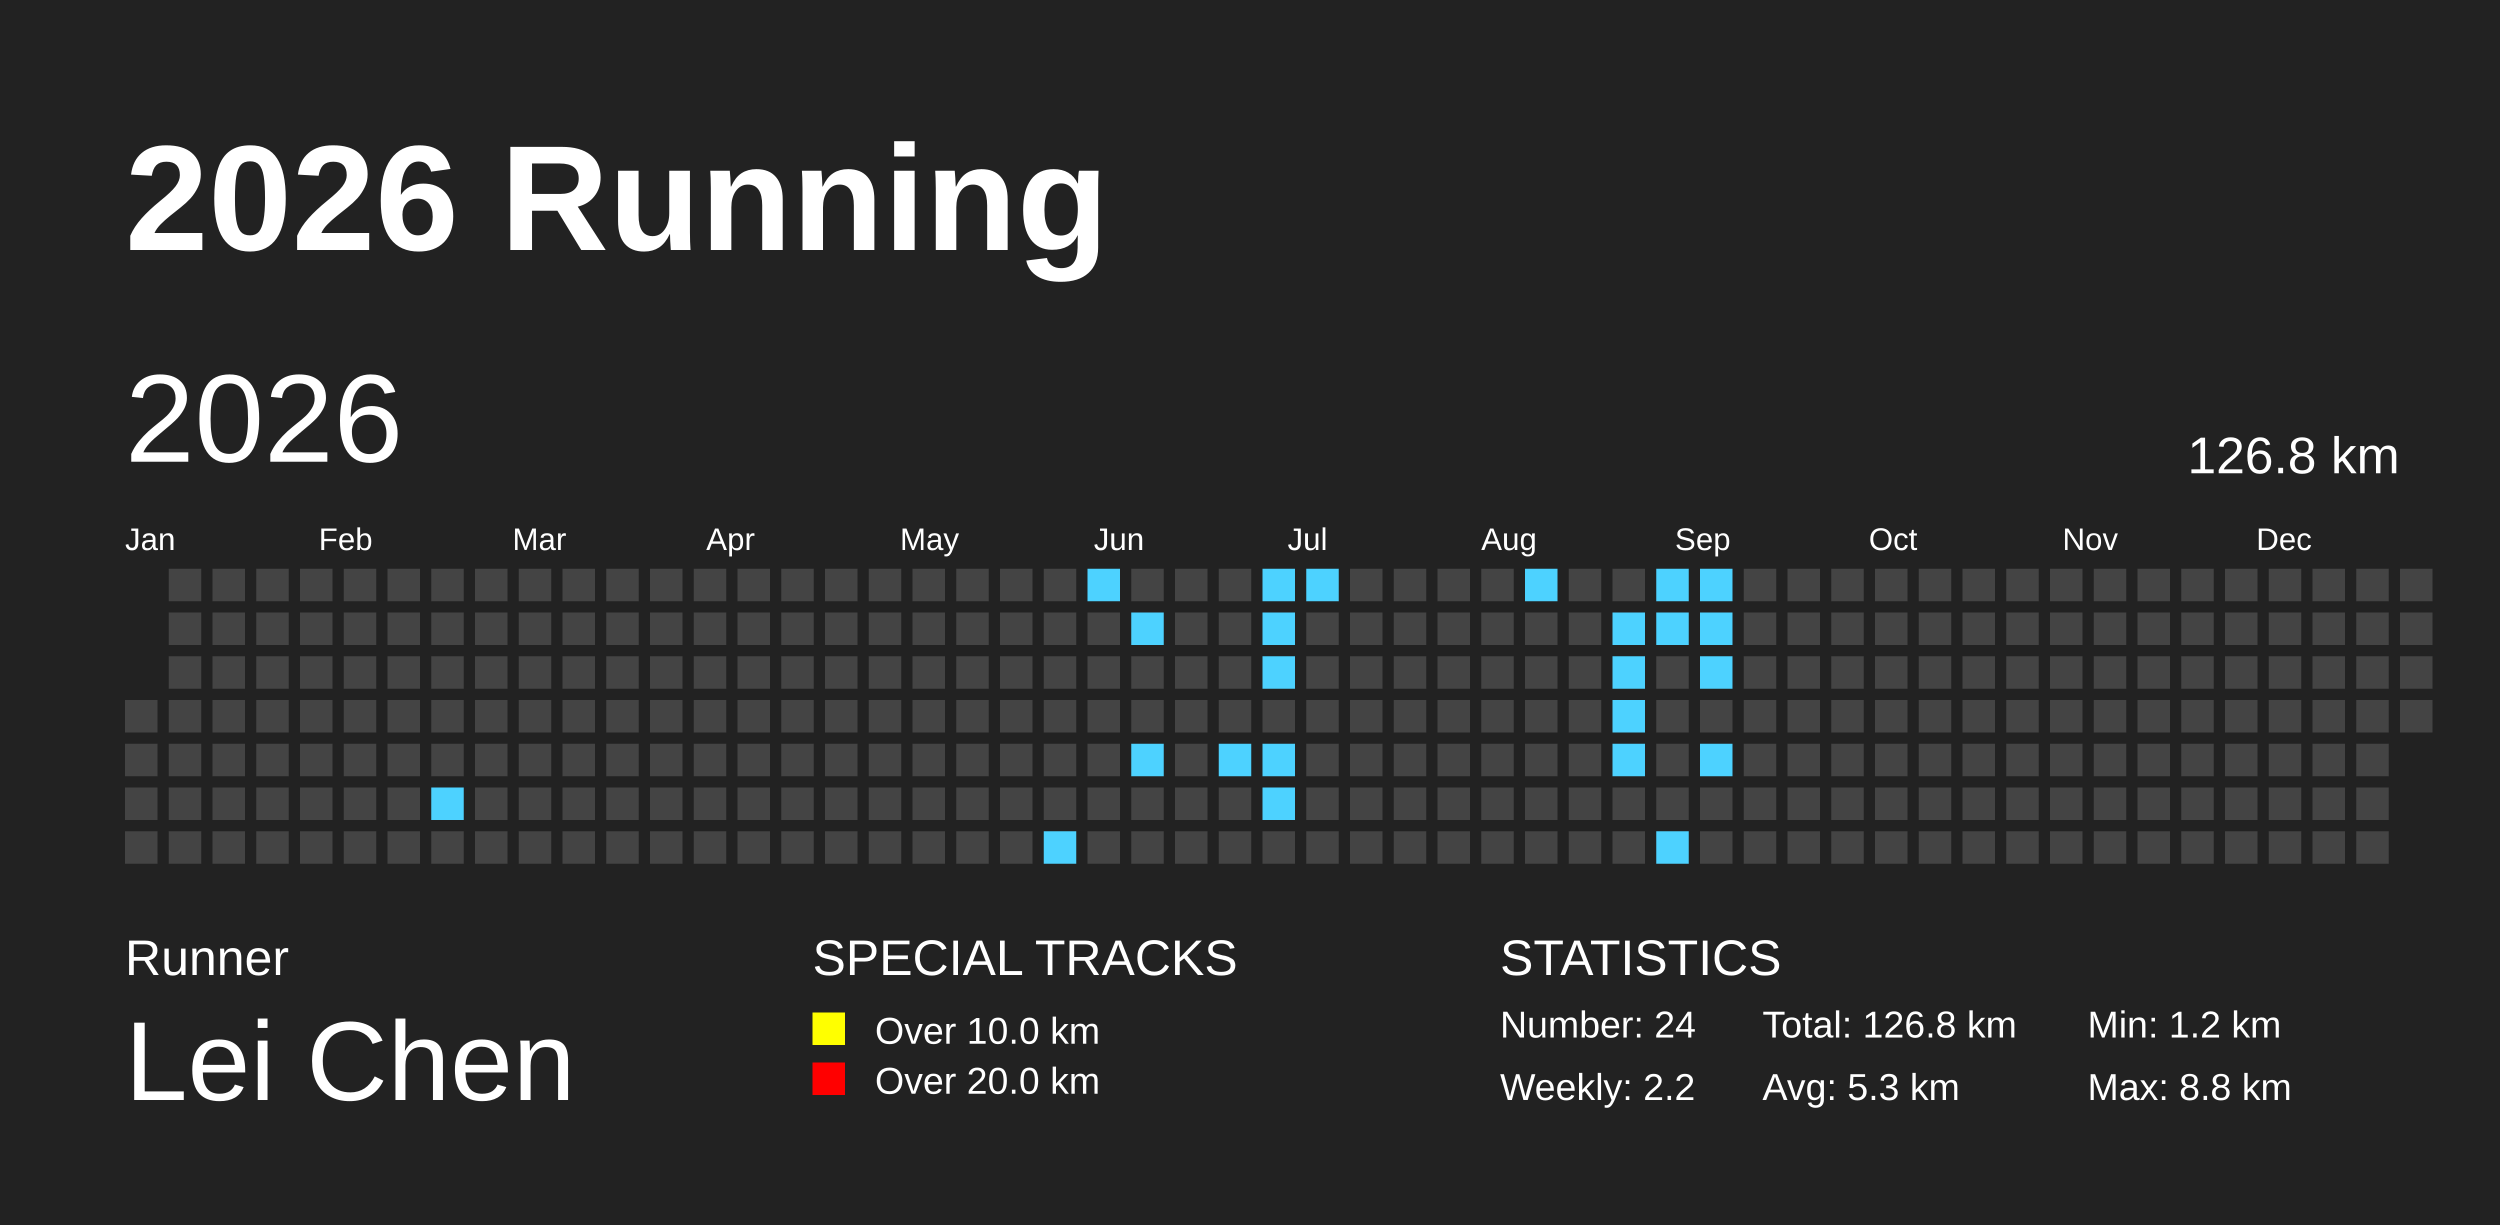
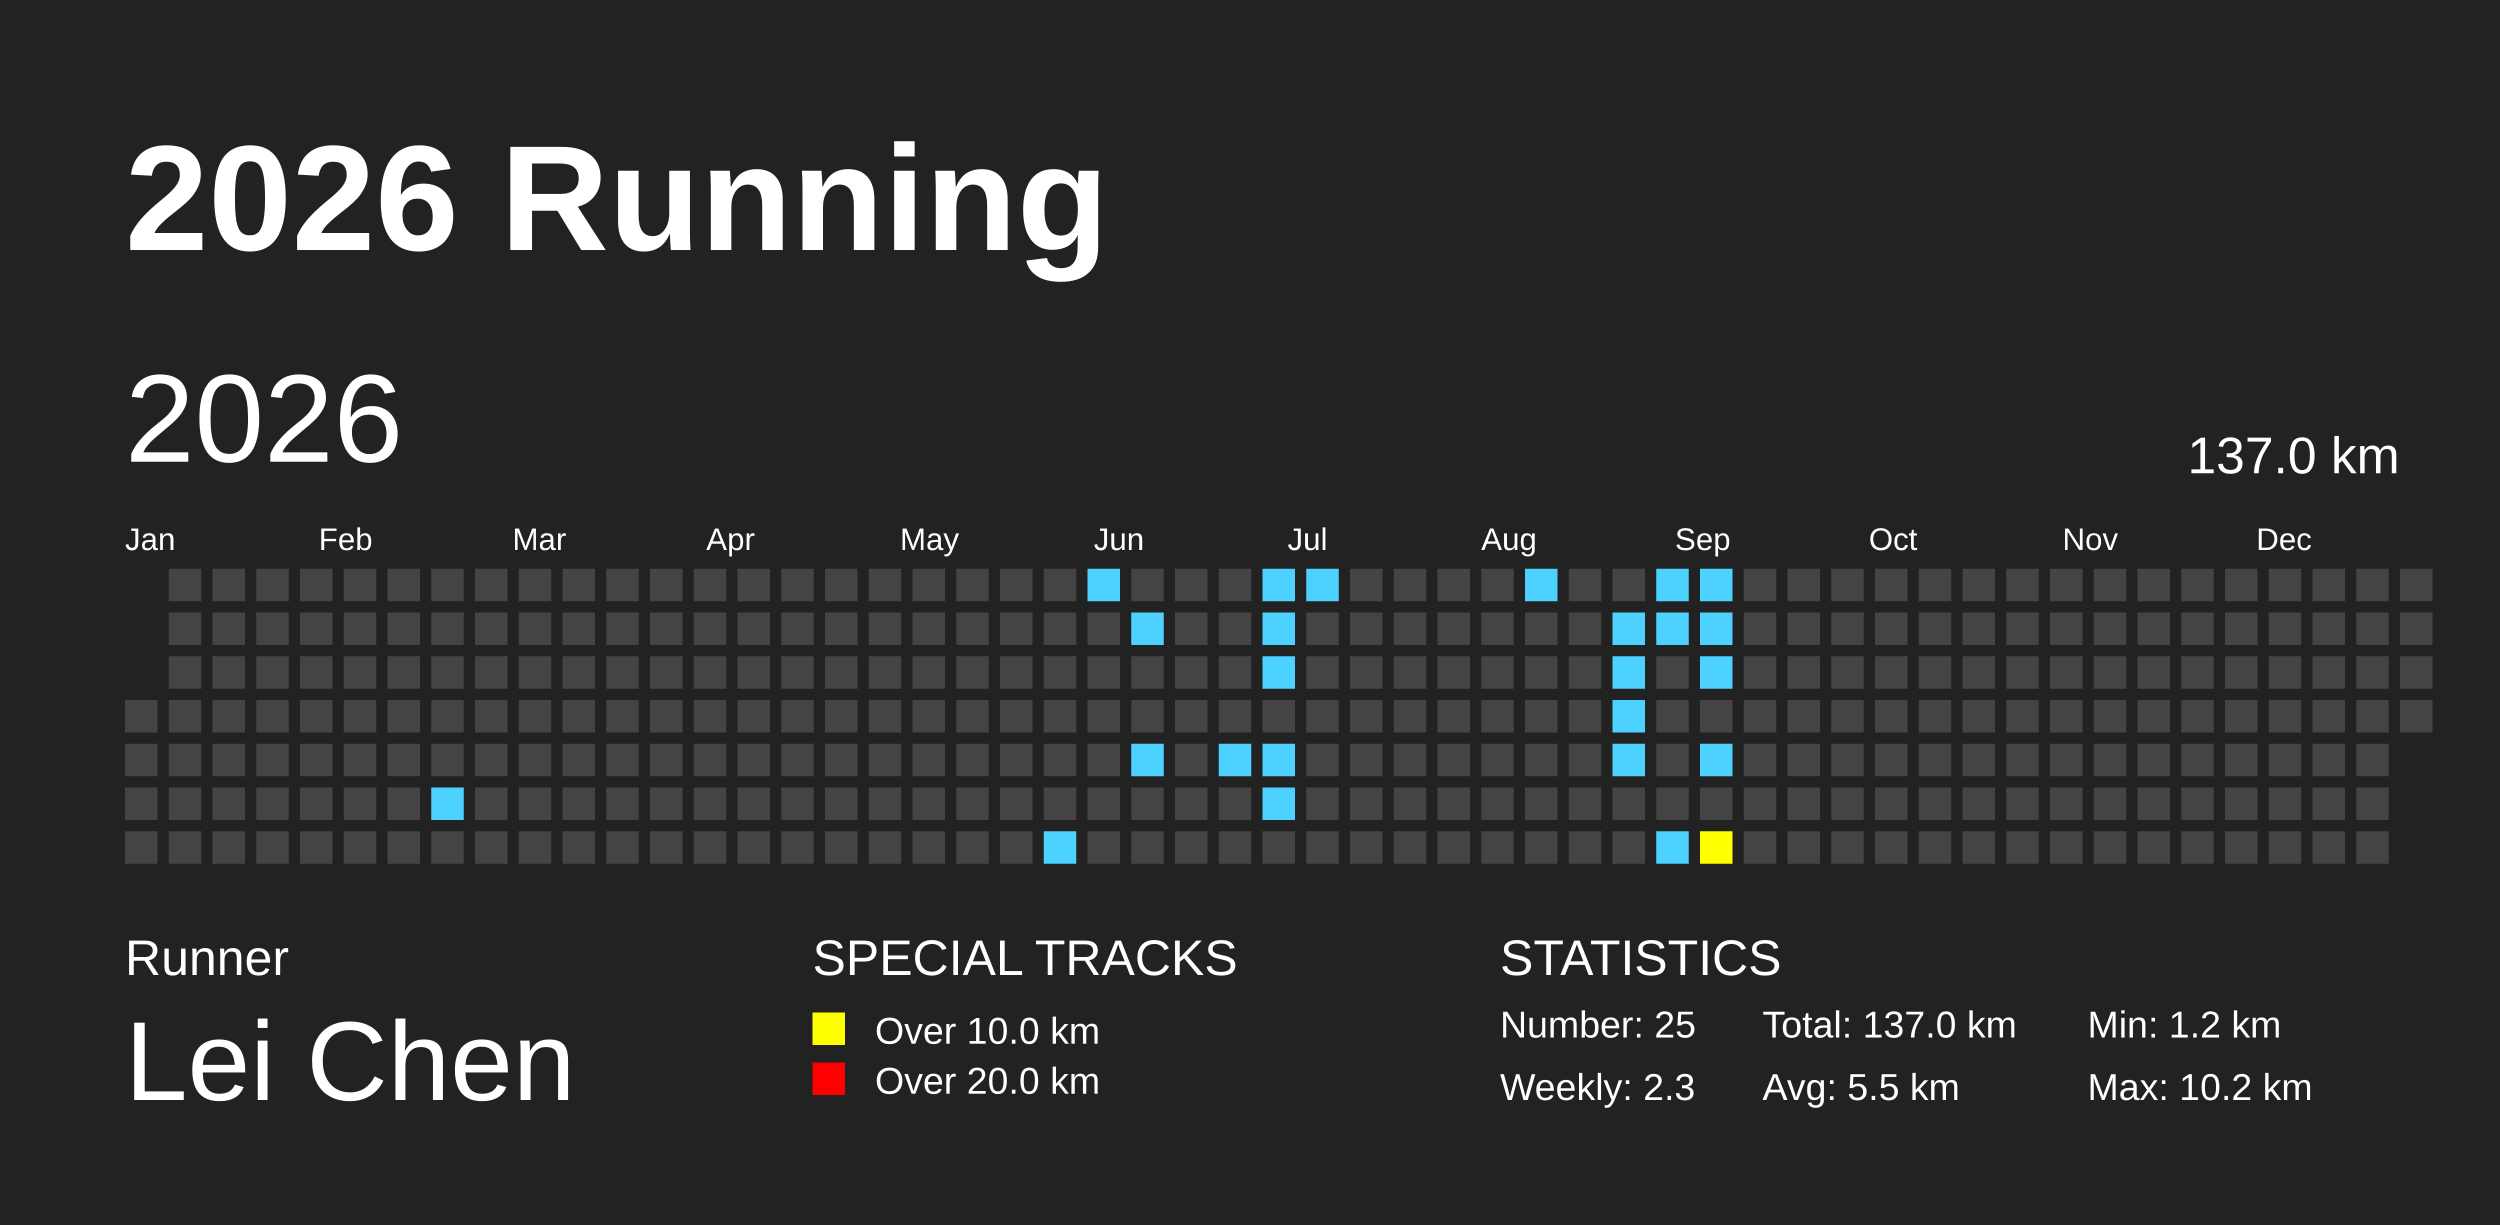
<svg xmlns="http://www.w3.org/2000/svg" baseProfile="full" height="98mm" version="1.1" viewBox="0,0,200,98" width="200mm">
  <defs />
  <rect fill="#222222" height="98" width="200" x="0" y="0" />
  <text fill="#FFFFFF" style="font-size:12px; font-family:Arial; font-weight:bold;" x="10" y="20">2026 Running</text>
  <text fill="#FFFFFF" style="font-size:4px; font-family:Arial" x="10" y="78">Runner</text>
  <text fill="#FFFFFF" style="font-size:9px; font-family:Arial" x="10" y="88">Lei Chen</text>
  <text fill="#FFFFFF" style="font-size:4px; font-family:Arial" x="65" y="78">SPECIAL TRACKS</text>
  <rect fill="yellow" height="2.6" width="2.6" x="65" y="81" />
  <text fill="#FFFFFF" style="font-size:3px; font-family:Arial" x="70" y="83.5">Over 10.0 km</text>
  <rect fill="red" height="2.6" width="2.6" x="65" y="85" />
  <text fill="#FFFFFF" style="font-size:3px; font-family:Arial" x="70" y="87.5">Over 20.0 km</text>
  <text fill="#FFFFFF" style="font-size:4px; font-family:Arial" x="120" y="78">STATISTICS</text>
-   <text fill="#FFFFFF" style="font-size:3px; font-family:Arial" x="120" y="83">Number: 24</text>
-   <text fill="#FFFFFF" style="font-size:3px; font-family:Arial" x="120" y="88">Weekly: 2.2</text>
-   <text fill="#FFFFFF" style="font-size:3px; font-family:Arial" x="141" y="83">Total: 126.8 km</text>
-   <text fill="#FFFFFF" style="font-size:3px; font-family:Arial" x="141" y="88">Avg: 5.3 km</text>
+   <text fill="#FFFFFF" style="font-size:3px; font-family:Arial" x="120" y="83">Number: 25</text>
+   <text fill="#FFFFFF" style="font-size:3px; font-family:Arial" x="120" y="88">Weekly: 2.3</text>
+   <text fill="#FFFFFF" style="font-size:3px; font-family:Arial" x="141" y="83">Total: 137.0 km</text>
+   <text fill="#FFFFFF" style="font-size:3px; font-family:Arial" x="141" y="88">Avg: 5.5 km</text>
  <text fill="#FFFFFF" style="font-size:3px; font-family:Arial" x="167" y="83">Min: 1.2 km</text>
-   <text fill="#FFFFFF" style="font-size:3px; font-family:Arial" x="167" y="88">Max: 8.8 km</text>
+   <text fill="#FFFFFF" style="font-size:3px; font-family:Arial" x="167" y="88">Max: 10.2 km</text>
  <text dominant-baseline="hanging" fill="#FFFFFF" style="font-size:10.0px; font-family:Arial;" x="10" y="30">2026</text>
-   <text dominant-baseline="hanging" fill="#FFFFFF" style="font-size:4.125px; font-family:Arial;" x="175" y="35">126.8 km</text>
+   <text dominant-baseline="hanging" fill="#FFFFFF" style="font-size:4.125px; font-family:Arial;" x="175" y="35">137.0 km</text>
  <text fill="#FFFFFF" style="font-size:2.5px; font-family:Arial" x="10.0" y="44">Jan</text>
  <text fill="#FFFFFF" style="font-size:2.5px; font-family:Arial" x="25.5" y="44">Feb</text>
  <text fill="#FFFFFF" style="font-size:2.5px; font-family:Arial" x="41.0" y="44">Mar</text>
  <text fill="#FFFFFF" style="font-size:2.5px; font-family:Arial" x="56.5" y="44">Apr</text>
  <text fill="#FFFFFF" style="font-size:2.5px; font-family:Arial" x="72.0" y="44">May</text>
  <text fill="#FFFFFF" style="font-size:2.5px; font-family:Arial" x="87.5" y="44">Jun</text>
  <text fill="#FFFFFF" style="font-size:2.5px; font-family:Arial" x="103.0" y="44">Jul</text>
  <text fill="#FFFFFF" style="font-size:2.5px; font-family:Arial" x="118.5" y="44">Aug</text>
  <text fill="#FFFFFF" style="font-size:2.5px; font-family:Arial" x="134.0" y="44">Sep</text>
  <text fill="#FFFFFF" style="font-size:2.5px; font-family:Arial" x="149.5" y="44">Oct</text>
  <text fill="#FFFFFF" style="font-size:2.5px; font-family:Arial" x="165.0" y="44">Nov</text>
  <text fill="#FFFFFF" style="font-size:2.5px; font-family:Arial" x="180.5" y="44">Dec</text>
  <rect fill="#444444" height="2.6" width="2.6" x="10.0" y="56.0" />
  <rect fill="#444444" height="2.6" width="2.6" x="10.0" y="59.5" />
  <rect fill="#444444" height="2.6" width="2.6" x="10.0" y="63.0" />
  <rect fill="#444444" height="2.6" width="2.6" x="10.0" y="66.5" />
  <rect fill="#444444" height="2.6" width="2.6" x="13.5" y="45.5" />
  <rect fill="#444444" height="2.6" width="2.6" x="13.5" y="49.0" />
  <rect fill="#444444" height="2.6" width="2.6" x="13.5" y="52.5" />
  <rect fill="#444444" height="2.6" width="2.6" x="13.5" y="56.0" />
  <rect fill="#444444" height="2.6" width="2.6" x="13.5" y="59.5" />
  <rect fill="#444444" height="2.6" width="2.6" x="13.5" y="63.0" />
  <rect fill="#444444" height="2.6" width="2.6" x="13.5" y="66.5" />
  <rect fill="#444444" height="2.6" width="2.6" x="17.0" y="45.5" />
  <rect fill="#444444" height="2.6" width="2.6" x="17.0" y="49.0" />
  <rect fill="#444444" height="2.6" width="2.6" x="17.0" y="52.5" />
  <rect fill="#444444" height="2.6" width="2.6" x="17.0" y="56.0" />
  <rect fill="#444444" height="2.6" width="2.6" x="17.0" y="59.5" />
  <rect fill="#444444" height="2.6" width="2.6" x="17.0" y="63.0" />
  <rect fill="#444444" height="2.6" width="2.6" x="17.0" y="66.5" />
  <rect fill="#444444" height="2.6" width="2.6" x="20.5" y="45.5" />
  <rect fill="#444444" height="2.6" width="2.6" x="20.5" y="49.0" />
  <rect fill="#444444" height="2.6" width="2.6" x="20.5" y="52.5" />
  <rect fill="#444444" height="2.6" width="2.6" x="20.5" y="56.0" />
  <rect fill="#444444" height="2.6" width="2.6" x="20.5" y="59.5" />
  <rect fill="#444444" height="2.6" width="2.6" x="20.5" y="63.0" />
  <rect fill="#444444" height="2.6" width="2.6" x="20.5" y="66.5" />
  <rect fill="#444444" height="2.6" width="2.6" x="24.0" y="45.5" />
  <rect fill="#444444" height="2.6" width="2.6" x="24.0" y="49.0" />
  <rect fill="#444444" height="2.6" width="2.6" x="24.0" y="52.5" />
  <rect fill="#444444" height="2.6" width="2.6" x="24.0" y="56.0" />
  <rect fill="#444444" height="2.6" width="2.6" x="24.0" y="59.5" />
  <rect fill="#444444" height="2.6" width="2.6" x="24.0" y="63.0" />
  <rect fill="#444444" height="2.6" width="2.6" x="24.0" y="66.5" />
  <rect fill="#444444" height="2.6" width="2.6" x="27.5" y="45.5" />
  <rect fill="#444444" height="2.6" width="2.6" x="27.5" y="49.0" />
  <rect fill="#444444" height="2.6" width="2.6" x="27.5" y="52.5" />
  <rect fill="#444444" height="2.6" width="2.6" x="27.5" y="56.0" />
  <rect fill="#444444" height="2.6" width="2.6" x="27.5" y="59.5" />
  <rect fill="#444444" height="2.6" width="2.6" x="27.5" y="63.0" />
  <rect fill="#444444" height="2.6" width="2.6" x="27.5" y="66.5" />
  <rect fill="#444444" height="2.6" width="2.6" x="31.0" y="45.5" />
  <rect fill="#444444" height="2.6" width="2.6" x="31.0" y="49.0" />
  <rect fill="#444444" height="2.6" width="2.6" x="31.0" y="52.5" />
  <rect fill="#444444" height="2.6" width="2.6" x="31.0" y="56.0" />
  <rect fill="#444444" height="2.6" width="2.6" x="31.0" y="59.5" />
  <rect fill="#444444" height="2.6" width="2.6" x="31.0" y="63.0" />
  <rect fill="#444444" height="2.6" width="2.6" x="31.0" y="66.5" />
  <rect fill="#444444" height="2.6" width="2.6" x="34.5" y="45.5" />
  <rect fill="#444444" height="2.6" width="2.6" x="34.5" y="49.0" />
  <rect fill="#444444" height="2.6" width="2.6" x="34.5" y="52.5" />
  <rect fill="#444444" height="2.6" width="2.6" x="34.5" y="56.0" />
  <rect fill="#444444" height="2.6" width="2.6" x="34.5" y="59.5" />
  <rect fill="#4DD2FF" height="2.6" width="2.6" x="34.5" y="63.0" />
  <rect fill="#444444" height="2.6" width="2.6" x="34.5" y="66.5" />
  <rect fill="#444444" height="2.6" width="2.6" x="38.0" y="45.5" />
  <rect fill="#444444" height="2.6" width="2.6" x="38.0" y="49.0" />
  <rect fill="#444444" height="2.6" width="2.6" x="38.0" y="52.5" />
  <rect fill="#444444" height="2.6" width="2.6" x="38.0" y="56.0" />
  <rect fill="#444444" height="2.6" width="2.6" x="38.0" y="59.5" />
  <rect fill="#444444" height="2.6" width="2.6" x="38.0" y="63.0" />
  <rect fill="#444444" height="2.6" width="2.6" x="38.0" y="66.5" />
  <rect fill="#444444" height="2.6" width="2.6" x="41.5" y="45.5" />
  <rect fill="#444444" height="2.6" width="2.6" x="41.5" y="49.0" />
  <rect fill="#444444" height="2.6" width="2.6" x="41.5" y="52.5" />
  <rect fill="#444444" height="2.6" width="2.6" x="41.5" y="56.0" />
  <rect fill="#444444" height="2.6" width="2.6" x="41.5" y="59.5" />
  <rect fill="#444444" height="2.6" width="2.6" x="41.5" y="63.0" />
  <rect fill="#444444" height="2.6" width="2.6" x="41.5" y="66.5" />
  <rect fill="#444444" height="2.6" width="2.6" x="45.0" y="45.5" />
  <rect fill="#444444" height="2.6" width="2.6" x="45.0" y="49.0" />
  <rect fill="#444444" height="2.6" width="2.6" x="45.0" y="52.5" />
  <rect fill="#444444" height="2.6" width="2.6" x="45.0" y="56.0" />
  <rect fill="#444444" height="2.6" width="2.6" x="45.0" y="59.5" />
  <rect fill="#444444" height="2.6" width="2.6" x="45.0" y="63.0" />
  <rect fill="#444444" height="2.6" width="2.6" x="45.0" y="66.5" />
  <rect fill="#444444" height="2.6" width="2.6" x="48.5" y="45.5" />
  <rect fill="#444444" height="2.6" width="2.6" x="48.5" y="49.0" />
  <rect fill="#444444" height="2.6" width="2.6" x="48.5" y="52.5" />
  <rect fill="#444444" height="2.6" width="2.6" x="48.5" y="56.0" />
  <rect fill="#444444" height="2.6" width="2.6" x="48.5" y="59.5" />
  <rect fill="#444444" height="2.6" width="2.6" x="48.5" y="63.0" />
  <rect fill="#444444" height="2.6" width="2.6" x="48.5" y="66.5" />
  <rect fill="#444444" height="2.6" width="2.6" x="52.0" y="45.5" />
  <rect fill="#444444" height="2.6" width="2.6" x="52.0" y="49.0" />
  <rect fill="#444444" height="2.6" width="2.6" x="52.0" y="52.5" />
  <rect fill="#444444" height="2.6" width="2.6" x="52.0" y="56.0" />
  <rect fill="#444444" height="2.6" width="2.6" x="52.0" y="59.5" />
  <rect fill="#444444" height="2.6" width="2.6" x="52.0" y="63.0" />
  <rect fill="#444444" height="2.6" width="2.6" x="52.0" y="66.5" />
  <rect fill="#444444" height="2.6" width="2.6" x="55.5" y="45.5" />
  <rect fill="#444444" height="2.6" width="2.6" x="55.5" y="49.0" />
  <rect fill="#444444" height="2.6" width="2.6" x="55.5" y="52.5" />
  <rect fill="#444444" height="2.6" width="2.6" x="55.5" y="56.0" />
  <rect fill="#444444" height="2.6" width="2.6" x="55.5" y="59.5" />
  <rect fill="#444444" height="2.6" width="2.6" x="55.5" y="63.0" />
  <rect fill="#444444" height="2.6" width="2.6" x="55.5" y="66.5" />
  <rect fill="#444444" height="2.6" width="2.6" x="59.0" y="45.5" />
  <rect fill="#444444" height="2.6" width="2.6" x="59.0" y="49.0" />
  <rect fill="#444444" height="2.6" width="2.6" x="59.0" y="52.5" />
  <rect fill="#444444" height="2.6" width="2.6" x="59.0" y="56.0" />
  <rect fill="#444444" height="2.6" width="2.6" x="59.0" y="59.5" />
  <rect fill="#444444" height="2.6" width="2.6" x="59.0" y="63.0" />
  <rect fill="#444444" height="2.6" width="2.6" x="59.0" y="66.5" />
  <rect fill="#444444" height="2.6" width="2.6" x="62.5" y="45.5" />
  <rect fill="#444444" height="2.6" width="2.6" x="62.5" y="49.0" />
  <rect fill="#444444" height="2.6" width="2.6" x="62.5" y="52.5" />
  <rect fill="#444444" height="2.6" width="2.6" x="62.5" y="56.0" />
  <rect fill="#444444" height="2.6" width="2.6" x="62.5" y="59.5" />
  <rect fill="#444444" height="2.6" width="2.6" x="62.5" y="63.0" />
  <rect fill="#444444" height="2.6" width="2.6" x="62.5" y="66.5" />
  <rect fill="#444444" height="2.6" width="2.6" x="66.0" y="45.5" />
  <rect fill="#444444" height="2.6" width="2.6" x="66.0" y="49.0" />
  <rect fill="#444444" height="2.6" width="2.6" x="66.0" y="52.5" />
  <rect fill="#444444" height="2.6" width="2.6" x="66.0" y="56.0" />
  <rect fill="#444444" height="2.6" width="2.6" x="66.0" y="59.5" />
  <rect fill="#444444" height="2.6" width="2.6" x="66.0" y="63.0" />
  <rect fill="#444444" height="2.6" width="2.6" x="66.0" y="66.5" />
  <rect fill="#444444" height="2.6" width="2.6" x="69.5" y="45.5" />
  <rect fill="#444444" height="2.6" width="2.6" x="69.5" y="49.0" />
  <rect fill="#444444" height="2.6" width="2.6" x="69.5" y="52.5" />
  <rect fill="#444444" height="2.6" width="2.6" x="69.5" y="56.0" />
  <rect fill="#444444" height="2.6" width="2.6" x="69.5" y="59.5" />
  <rect fill="#444444" height="2.6" width="2.6" x="69.5" y="63.0" />
  <rect fill="#444444" height="2.6" width="2.6" x="69.5" y="66.5" />
  <rect fill="#444444" height="2.6" width="2.6" x="73.0" y="45.5" />
  <rect fill="#444444" height="2.6" width="2.6" x="73.0" y="49.0" />
  <rect fill="#444444" height="2.6" width="2.6" x="73.0" y="52.5" />
  <rect fill="#444444" height="2.6" width="2.6" x="73.0" y="56.0" />
  <rect fill="#444444" height="2.6" width="2.6" x="73.0" y="59.5" />
  <rect fill="#444444" height="2.6" width="2.6" x="73.0" y="63.0" />
  <rect fill="#444444" height="2.6" width="2.6" x="73.0" y="66.5" />
  <rect fill="#444444" height="2.6" width="2.6" x="76.5" y="45.5" />
  <rect fill="#444444" height="2.6" width="2.6" x="76.5" y="49.0" />
  <rect fill="#444444" height="2.6" width="2.6" x="76.5" y="52.5" />
  <rect fill="#444444" height="2.6" width="2.6" x="76.5" y="56.0" />
  <rect fill="#444444" height="2.6" width="2.6" x="76.5" y="59.5" />
  <rect fill="#444444" height="2.6" width="2.6" x="76.5" y="63.0" />
  <rect fill="#444444" height="2.6" width="2.6" x="76.5" y="66.5" />
  <rect fill="#444444" height="2.6" width="2.6" x="80.0" y="45.5" />
  <rect fill="#444444" height="2.6" width="2.6" x="80.0" y="49.0" />
  <rect fill="#444444" height="2.6" width="2.6" x="80.0" y="52.5" />
  <rect fill="#444444" height="2.6" width="2.6" x="80.0" y="56.0" />
  <rect fill="#444444" height="2.6" width="2.6" x="80.0" y="59.5" />
  <rect fill="#444444" height="2.6" width="2.6" x="80.0" y="63.0" />
  <rect fill="#444444" height="2.6" width="2.6" x="80.0" y="66.5" />
  <rect fill="#444444" height="2.6" width="2.6" x="83.5" y="45.5" />
  <rect fill="#444444" height="2.6" width="2.6" x="83.5" y="49.0" />
  <rect fill="#444444" height="2.6" width="2.6" x="83.5" y="52.5" />
  <rect fill="#444444" height="2.6" width="2.6" x="83.5" y="56.0" />
  <rect fill="#444444" height="2.6" width="2.6" x="83.5" y="59.5" />
  <rect fill="#444444" height="2.6" width="2.6" x="83.5" y="63.0" />
  <rect fill="#4DD2FF" height="2.6" width="2.6" x="83.5" y="66.5" />
  <rect fill="#4DD2FF" height="2.6" width="2.6" x="87.0" y="45.5" />
  <rect fill="#444444" height="2.6" width="2.6" x="87.0" y="49.0" />
  <rect fill="#444444" height="2.6" width="2.6" x="87.0" y="52.5" />
  <rect fill="#444444" height="2.6" width="2.6" x="87.0" y="56.0" />
  <rect fill="#444444" height="2.6" width="2.6" x="87.0" y="59.5" />
  <rect fill="#444444" height="2.6" width="2.6" x="87.0" y="63.0" />
  <rect fill="#444444" height="2.6" width="2.6" x="87.0" y="66.5" />
  <rect fill="#444444" height="2.6" width="2.6" x="90.5" y="45.5" />
  <rect fill="#4DD2FF" height="2.6" width="2.6" x="90.5" y="49.0" />
  <rect fill="#444444" height="2.6" width="2.6" x="90.5" y="52.5" />
  <rect fill="#444444" height="2.6" width="2.6" x="90.5" y="56.0" />
  <rect fill="#4DD2FF" height="2.6" width="2.6" x="90.5" y="59.5" />
  <rect fill="#444444" height="2.6" width="2.6" x="90.5" y="63.0" />
  <rect fill="#444444" height="2.6" width="2.6" x="90.5" y="66.5" />
  <rect fill="#444444" height="2.6" width="2.6" x="94.0" y="45.5" />
  <rect fill="#444444" height="2.6" width="2.6" x="94.0" y="49.0" />
  <rect fill="#444444" height="2.6" width="2.6" x="94.0" y="52.5" />
  <rect fill="#444444" height="2.6" width="2.6" x="94.0" y="56.0" />
  <rect fill="#444444" height="2.6" width="2.6" x="94.0" y="59.5" />
  <rect fill="#444444" height="2.6" width="2.6" x="94.0" y="63.0" />
  <rect fill="#444444" height="2.6" width="2.6" x="94.0" y="66.5" />
  <rect fill="#444444" height="2.6" width="2.6" x="97.5" y="45.5" />
  <rect fill="#444444" height="2.6" width="2.6" x="97.5" y="49.0" />
  <rect fill="#444444" height="2.6" width="2.6" x="97.5" y="52.5" />
  <rect fill="#444444" height="2.6" width="2.6" x="97.5" y="56.0" />
  <rect fill="#4DD2FF" height="2.6" width="2.6" x="97.5" y="59.5" />
  <rect fill="#444444" height="2.6" width="2.6" x="97.5" y="63.0" />
  <rect fill="#444444" height="2.6" width="2.6" x="97.5" y="66.5" />
  <rect fill="#4DD2FF" height="2.6" width="2.6" x="101.0" y="45.5" />
  <rect fill="#4DD2FF" height="2.6" width="2.6" x="101.0" y="49.0" />
  <rect fill="#4DD2FF" height="2.6" width="2.6" x="101.0" y="52.5" />
  <rect fill="#444444" height="2.6" width="2.6" x="101.0" y="56.0" />
  <rect fill="#4DD2FF" height="2.6" width="2.6" x="101.0" y="59.5" />
  <rect fill="#4DD2FF" height="2.6" width="2.6" x="101.0" y="63.0" />
  <rect fill="#444444" height="2.6" width="2.6" x="101.0" y="66.5" />
  <rect fill="#4DD2FF" height="2.6" width="2.6" x="104.5" y="45.5" />
  <rect fill="#444444" height="2.6" width="2.6" x="104.5" y="49.0" />
  <rect fill="#444444" height="2.6" width="2.6" x="104.5" y="52.5" />
  <rect fill="#444444" height="2.6" width="2.6" x="104.5" y="56.0" />
  <rect fill="#444444" height="2.6" width="2.6" x="104.5" y="59.5" />
  <rect fill="#444444" height="2.6" width="2.6" x="104.5" y="63.0" />
  <rect fill="#444444" height="2.6" width="2.6" x="104.5" y="66.5" />
  <rect fill="#444444" height="2.6" width="2.6" x="108.0" y="45.5" />
  <rect fill="#444444" height="2.6" width="2.6" x="108.0" y="49.0" />
  <rect fill="#444444" height="2.6" width="2.6" x="108.0" y="52.5" />
  <rect fill="#444444" height="2.6" width="2.6" x="108.0" y="56.0" />
  <rect fill="#444444" height="2.6" width="2.6" x="108.0" y="59.5" />
  <rect fill="#444444" height="2.6" width="2.6" x="108.0" y="63.0" />
  <rect fill="#444444" height="2.6" width="2.6" x="108.0" y="66.5" />
  <rect fill="#444444" height="2.6" width="2.6" x="111.5" y="45.5" />
  <rect fill="#444444" height="2.6" width="2.6" x="111.5" y="49.0" />
  <rect fill="#444444" height="2.6" width="2.6" x="111.5" y="52.5" />
  <rect fill="#444444" height="2.6" width="2.6" x="111.5" y="56.0" />
  <rect fill="#444444" height="2.6" width="2.6" x="111.5" y="59.5" />
  <rect fill="#444444" height="2.6" width="2.6" x="111.5" y="63.0" />
  <rect fill="#444444" height="2.6" width="2.6" x="111.5" y="66.5" />
  <rect fill="#444444" height="2.6" width="2.6" x="115.0" y="45.5" />
  <rect fill="#444444" height="2.6" width="2.6" x="115.0" y="49.0" />
  <rect fill="#444444" height="2.6" width="2.6" x="115.0" y="52.5" />
  <rect fill="#444444" height="2.6" width="2.6" x="115.0" y="56.0" />
  <rect fill="#444444" height="2.6" width="2.6" x="115.0" y="59.5" />
  <rect fill="#444444" height="2.6" width="2.6" x="115.0" y="63.0" />
  <rect fill="#444444" height="2.6" width="2.6" x="115.0" y="66.5" />
  <rect fill="#444444" height="2.6" width="2.6" x="118.5" y="45.5" />
  <rect fill="#444444" height="2.6" width="2.6" x="118.5" y="49.0" />
  <rect fill="#444444" height="2.6" width="2.6" x="118.5" y="52.5" />
  <rect fill="#444444" height="2.6" width="2.6" x="118.5" y="56.0" />
  <rect fill="#444444" height="2.6" width="2.6" x="118.5" y="59.5" />
  <rect fill="#444444" height="2.6" width="2.6" x="118.5" y="63.0" />
  <rect fill="#444444" height="2.6" width="2.6" x="118.5" y="66.5" />
  <rect fill="#4DD2FF" height="2.6" width="2.6" x="122.0" y="45.5" />
  <rect fill="#444444" height="2.6" width="2.6" x="122.0" y="49.0" />
  <rect fill="#444444" height="2.6" width="2.6" x="122.0" y="52.5" />
  <rect fill="#444444" height="2.6" width="2.6" x="122.0" y="56.0" />
  <rect fill="#444444" height="2.6" width="2.6" x="122.0" y="59.5" />
  <rect fill="#444444" height="2.6" width="2.6" x="122.0" y="63.0" />
  <rect fill="#444444" height="2.6" width="2.6" x="122.0" y="66.5" />
  <rect fill="#444444" height="2.6" width="2.6" x="125.5" y="45.5" />
  <rect fill="#444444" height="2.6" width="2.6" x="125.5" y="49.0" />
  <rect fill="#444444" height="2.6" width="2.6" x="125.5" y="52.5" />
  <rect fill="#444444" height="2.6" width="2.6" x="125.5" y="56.0" />
  <rect fill="#444444" height="2.6" width="2.6" x="125.5" y="59.5" />
  <rect fill="#444444" height="2.6" width="2.6" x="125.5" y="63.0" />
  <rect fill="#444444" height="2.6" width="2.6" x="125.5" y="66.5" />
  <rect fill="#444444" height="2.6" width="2.6" x="129.0" y="45.5" />
  <rect fill="#4DD2FF" height="2.6" width="2.6" x="129.0" y="49.0" />
  <rect fill="#4DD2FF" height="2.6" width="2.6" x="129.0" y="52.5" />
  <rect fill="#4DD2FF" height="2.6" width="2.6" x="129.0" y="56.0" />
  <rect fill="#4DD2FF" height="2.6" width="2.6" x="129.0" y="59.5" />
  <rect fill="#444444" height="2.6" width="2.6" x="129.0" y="63.0" />
  <rect fill="#444444" height="2.6" width="2.6" x="129.0" y="66.5" />
  <rect fill="#4DD2FF" height="2.6" width="2.6" x="132.5" y="45.5" />
  <rect fill="#4DD2FF" height="2.6" width="2.6" x="132.5" y="49.0" />
  <rect fill="#444444" height="2.6" width="2.6" x="132.5" y="52.5" />
  <rect fill="#444444" height="2.6" width="2.6" x="132.5" y="56.0" />
  <rect fill="#444444" height="2.6" width="2.6" x="132.5" y="59.5" />
  <rect fill="#444444" height="2.6" width="2.6" x="132.5" y="63.0" />
  <rect fill="#4DD2FF" height="2.6" width="2.6" x="132.5" y="66.5" />
  <rect fill="#4DD2FF" height="2.6" width="2.6" x="136.0" y="45.5" />
  <rect fill="#4DD2FF" height="2.6" width="2.6" x="136.0" y="49.0" />
  <rect fill="#4DD2FF" height="2.6" width="2.6" x="136.0" y="52.5" />
  <rect fill="#444444" height="2.6" width="2.6" x="136.0" y="56.0" />
  <rect fill="#4DD2FF" height="2.6" width="2.6" x="136.0" y="59.5" />
  <rect fill="#444444" height="2.6" width="2.6" x="136.0" y="63.0" />
-   <rect fill="#444444" height="2.6" width="2.6" x="136.0" y="66.5" />
+   <rect fill="yellow" height="2.6" width="2.6" x="136.0" y="66.5" />
  <rect fill="#444444" height="2.6" width="2.6" x="139.5" y="45.5" />
  <rect fill="#444444" height="2.6" width="2.6" x="139.5" y="49.0" />
  <rect fill="#444444" height="2.6" width="2.6" x="139.5" y="52.5" />
  <rect fill="#444444" height="2.6" width="2.6" x="139.5" y="56.0" />
  <rect fill="#444444" height="2.6" width="2.6" x="139.5" y="59.5" />
  <rect fill="#444444" height="2.6" width="2.6" x="139.5" y="63.0" />
  <rect fill="#444444" height="2.6" width="2.6" x="139.5" y="66.5" />
  <rect fill="#444444" height="2.6" width="2.6" x="143.0" y="45.5" />
  <rect fill="#444444" height="2.6" width="2.6" x="143.0" y="49.0" />
  <rect fill="#444444" height="2.6" width="2.6" x="143.0" y="52.5" />
  <rect fill="#444444" height="2.6" width="2.6" x="143.0" y="56.0" />
  <rect fill="#444444" height="2.6" width="2.6" x="143.0" y="59.5" />
  <rect fill="#444444" height="2.6" width="2.6" x="143.0" y="63.0" />
  <rect fill="#444444" height="2.6" width="2.6" x="143.0" y="66.5" />
  <rect fill="#444444" height="2.6" width="2.6" x="146.5" y="45.5" />
  <rect fill="#444444" height="2.6" width="2.6" x="146.5" y="49.0" />
  <rect fill="#444444" height="2.6" width="2.6" x="146.5" y="52.5" />
  <rect fill="#444444" height="2.6" width="2.6" x="146.5" y="56.0" />
  <rect fill="#444444" height="2.6" width="2.6" x="146.5" y="59.5" />
  <rect fill="#444444" height="2.6" width="2.6" x="146.5" y="63.0" />
  <rect fill="#444444" height="2.6" width="2.6" x="146.5" y="66.5" />
  <rect fill="#444444" height="2.6" width="2.6" x="150.0" y="45.5" />
  <rect fill="#444444" height="2.6" width="2.6" x="150.0" y="49.0" />
  <rect fill="#444444" height="2.6" width="2.6" x="150.0" y="52.5" />
  <rect fill="#444444" height="2.6" width="2.6" x="150.0" y="56.0" />
  <rect fill="#444444" height="2.6" width="2.6" x="150.0" y="59.5" />
  <rect fill="#444444" height="2.6" width="2.6" x="150.0" y="63.0" />
  <rect fill="#444444" height="2.6" width="2.6" x="150.0" y="66.5" />
  <rect fill="#444444" height="2.6" width="2.6" x="153.5" y="45.5" />
  <rect fill="#444444" height="2.6" width="2.6" x="153.5" y="49.0" />
  <rect fill="#444444" height="2.6" width="2.6" x="153.5" y="52.5" />
  <rect fill="#444444" height="2.6" width="2.6" x="153.5" y="56.0" />
  <rect fill="#444444" height="2.6" width="2.6" x="153.5" y="59.5" />
  <rect fill="#444444" height="2.6" width="2.6" x="153.5" y="63.0" />
  <rect fill="#444444" height="2.6" width="2.6" x="153.5" y="66.5" />
  <rect fill="#444444" height="2.6" width="2.6" x="157.0" y="45.5" />
  <rect fill="#444444" height="2.6" width="2.6" x="157.0" y="49.0" />
  <rect fill="#444444" height="2.6" width="2.6" x="157.0" y="52.5" />
  <rect fill="#444444" height="2.6" width="2.6" x="157.0" y="56.0" />
  <rect fill="#444444" height="2.6" width="2.6" x="157.0" y="59.5" />
  <rect fill="#444444" height="2.6" width="2.6" x="157.0" y="63.0" />
  <rect fill="#444444" height="2.6" width="2.6" x="157.0" y="66.5" />
  <rect fill="#444444" height="2.6" width="2.6" x="160.5" y="45.5" />
  <rect fill="#444444" height="2.6" width="2.6" x="160.5" y="49.0" />
  <rect fill="#444444" height="2.6" width="2.6" x="160.5" y="52.5" />
  <rect fill="#444444" height="2.6" width="2.6" x="160.5" y="56.0" />
  <rect fill="#444444" height="2.6" width="2.6" x="160.5" y="59.5" />
  <rect fill="#444444" height="2.6" width="2.6" x="160.5" y="63.0" />
  <rect fill="#444444" height="2.6" width="2.6" x="160.5" y="66.5" />
  <rect fill="#444444" height="2.6" width="2.6" x="164.0" y="45.5" />
  <rect fill="#444444" height="2.6" width="2.6" x="164.0" y="49.0" />
  <rect fill="#444444" height="2.6" width="2.6" x="164.0" y="52.5" />
  <rect fill="#444444" height="2.6" width="2.6" x="164.0" y="56.0" />
  <rect fill="#444444" height="2.6" width="2.6" x="164.0" y="59.5" />
  <rect fill="#444444" height="2.6" width="2.6" x="164.0" y="63.0" />
  <rect fill="#444444" height="2.6" width="2.6" x="164.0" y="66.5" />
  <rect fill="#444444" height="2.6" width="2.6" x="167.5" y="45.5" />
  <rect fill="#444444" height="2.6" width="2.6" x="167.5" y="49.0" />
  <rect fill="#444444" height="2.6" width="2.6" x="167.5" y="52.5" />
  <rect fill="#444444" height="2.6" width="2.6" x="167.5" y="56.0" />
  <rect fill="#444444" height="2.6" width="2.6" x="167.5" y="59.5" />
  <rect fill="#444444" height="2.6" width="2.6" x="167.5" y="63.0" />
  <rect fill="#444444" height="2.6" width="2.6" x="167.5" y="66.5" />
  <rect fill="#444444" height="2.6" width="2.6" x="171.0" y="45.5" />
  <rect fill="#444444" height="2.6" width="2.6" x="171.0" y="49.0" />
  <rect fill="#444444" height="2.6" width="2.6" x="171.0" y="52.5" />
  <rect fill="#444444" height="2.6" width="2.6" x="171.0" y="56.0" />
  <rect fill="#444444" height="2.6" width="2.6" x="171.0" y="59.5" />
  <rect fill="#444444" height="2.6" width="2.6" x="171.0" y="63.0" />
  <rect fill="#444444" height="2.6" width="2.6" x="171.0" y="66.5" />
  <rect fill="#444444" height="2.6" width="2.6" x="174.5" y="45.5" />
  <rect fill="#444444" height="2.6" width="2.6" x="174.5" y="49.0" />
  <rect fill="#444444" height="2.6" width="2.6" x="174.5" y="52.5" />
  <rect fill="#444444" height="2.6" width="2.6" x="174.5" y="56.0" />
  <rect fill="#444444" height="2.6" width="2.6" x="174.5" y="59.5" />
  <rect fill="#444444" height="2.6" width="2.6" x="174.5" y="63.0" />
  <rect fill="#444444" height="2.6" width="2.6" x="174.5" y="66.5" />
  <rect fill="#444444" height="2.6" width="2.6" x="178.0" y="45.5" />
  <rect fill="#444444" height="2.6" width="2.6" x="178.0" y="49.0" />
  <rect fill="#444444" height="2.6" width="2.6" x="178.0" y="52.5" />
  <rect fill="#444444" height="2.6" width="2.6" x="178.0" y="56.0" />
  <rect fill="#444444" height="2.6" width="2.6" x="178.0" y="59.5" />
  <rect fill="#444444" height="2.6" width="2.6" x="178.0" y="63.0" />
  <rect fill="#444444" height="2.6" width="2.6" x="178.0" y="66.5" />
  <rect fill="#444444" height="2.6" width="2.6" x="181.5" y="45.5" />
  <rect fill="#444444" height="2.6" width="2.6" x="181.5" y="49.0" />
  <rect fill="#444444" height="2.6" width="2.6" x="181.5" y="52.5" />
  <rect fill="#444444" height="2.6" width="2.6" x="181.5" y="56.0" />
  <rect fill="#444444" height="2.6" width="2.6" x="181.5" y="59.5" />
  <rect fill="#444444" height="2.6" width="2.6" x="181.5" y="63.0" />
  <rect fill="#444444" height="2.6" width="2.6" x="181.5" y="66.5" />
  <rect fill="#444444" height="2.6" width="2.6" x="185.0" y="45.5" />
  <rect fill="#444444" height="2.6" width="2.6" x="185.0" y="49.0" />
  <rect fill="#444444" height="2.6" width="2.6" x="185.0" y="52.5" />
  <rect fill="#444444" height="2.6" width="2.6" x="185.0" y="56.0" />
  <rect fill="#444444" height="2.6" width="2.6" x="185.0" y="59.5" />
  <rect fill="#444444" height="2.6" width="2.6" x="185.0" y="63.0" />
  <rect fill="#444444" height="2.6" width="2.6" x="185.0" y="66.5" />
  <rect fill="#444444" height="2.6" width="2.6" x="188.5" y="45.5" />
  <rect fill="#444444" height="2.6" width="2.6" x="188.5" y="49.0" />
  <rect fill="#444444" height="2.6" width="2.6" x="188.5" y="52.5" />
  <rect fill="#444444" height="2.6" width="2.6" x="188.5" y="56.0" />
  <rect fill="#444444" height="2.6" width="2.6" x="188.5" y="59.5" />
  <rect fill="#444444" height="2.6" width="2.6" x="188.5" y="63.0" />
  <rect fill="#444444" height="2.6" width="2.6" x="188.5" y="66.5" />
  <rect fill="#444444" height="2.6" width="2.6" x="192.0" y="45.5" />
  <rect fill="#444444" height="2.6" width="2.6" x="192.0" y="49.0" />
  <rect fill="#444444" height="2.6" width="2.6" x="192.0" y="52.5" />
  <rect fill="#444444" height="2.6" width="2.6" x="192.0" y="56.0" />
</svg>
